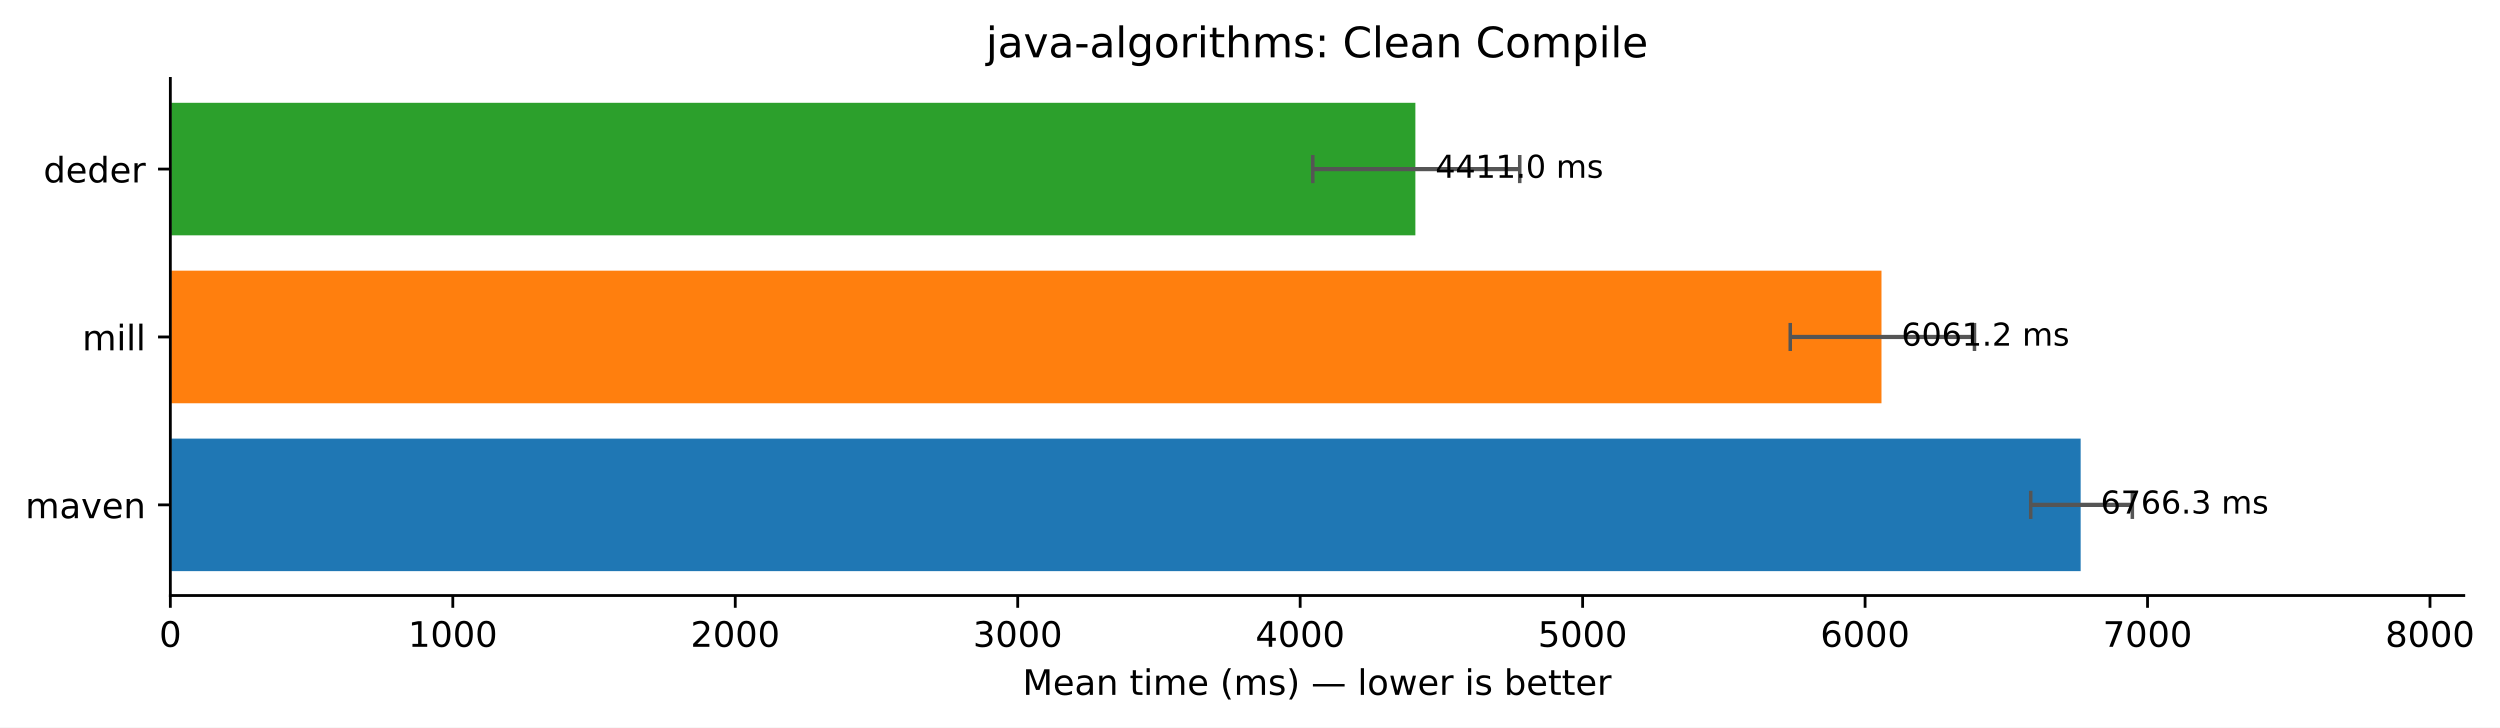
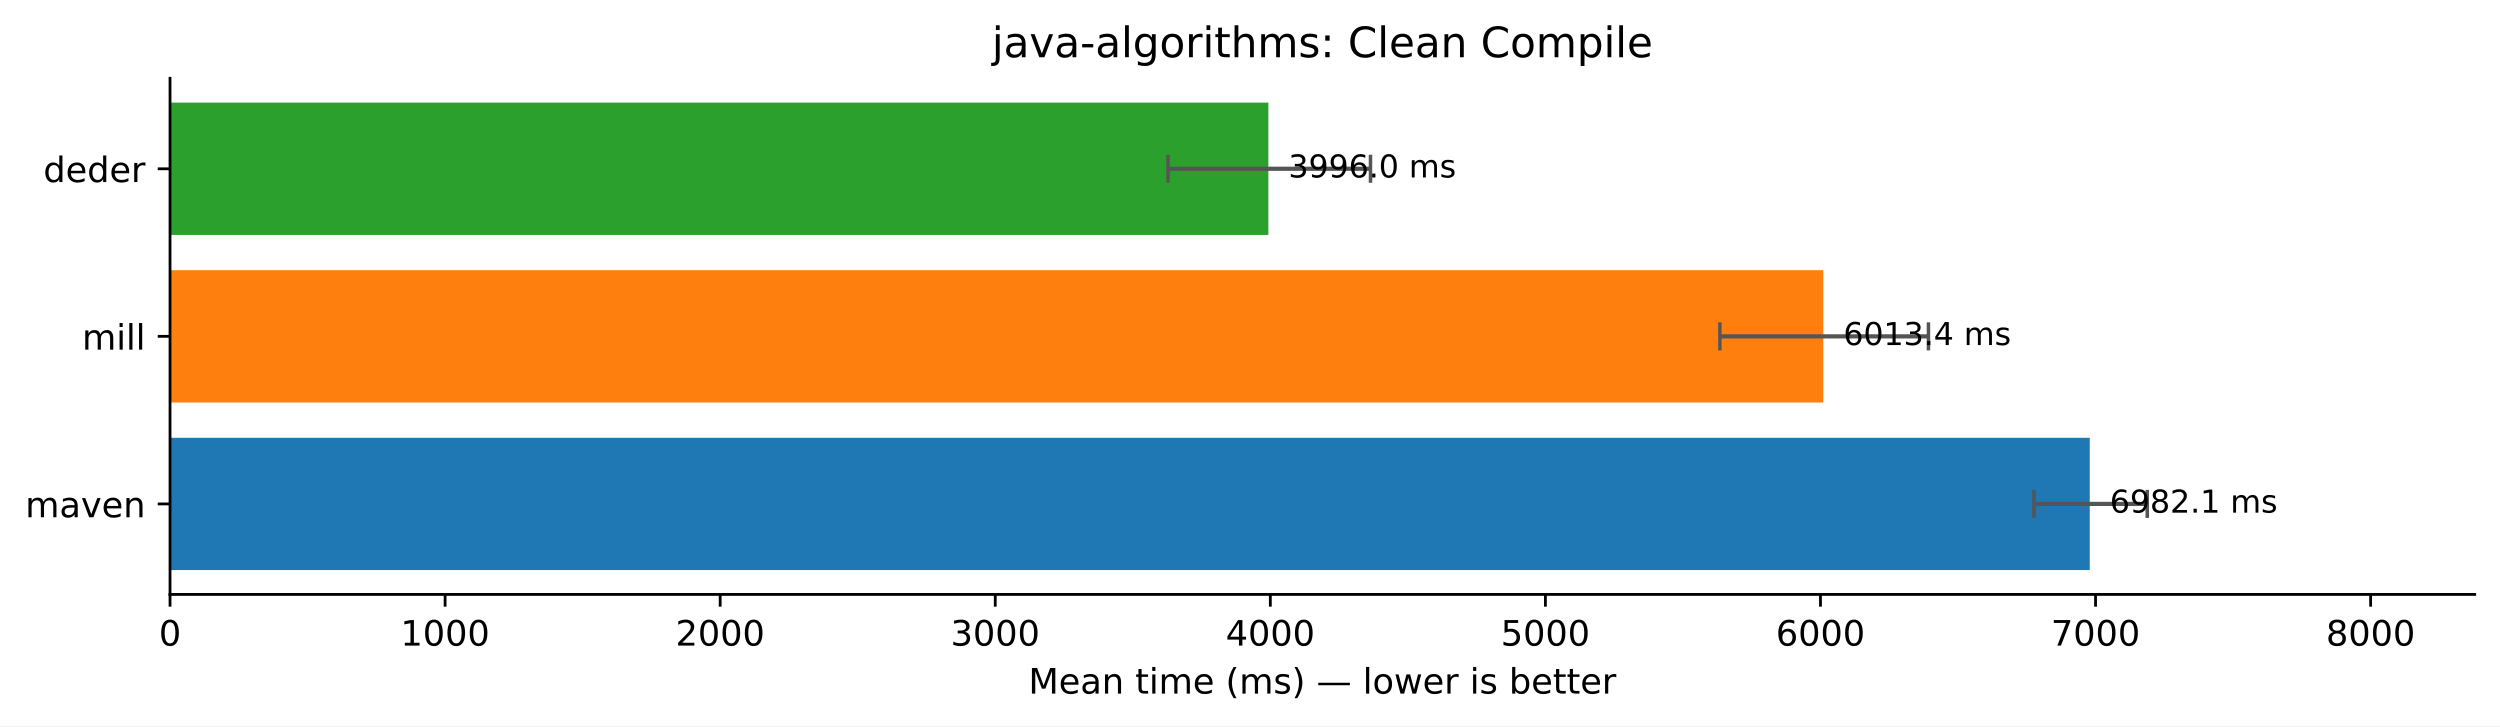
- <svg xmlns="http://www.w3.org/2000/svg" xmlns:xlink="http://www.w3.org/1999/xlink" width="711.473pt" height="207.034pt" viewBox="0 0 711.473 207.034" version="1.1">
+ <svg xmlns="http://www.w3.org/2000/svg" xmlns:xlink="http://www.w3.org/1999/xlink" width="712.788pt" height="207.034pt" viewBox="0 0 712.788 207.034" version="1.1">
  <defs>
    <style type="text/css">*{stroke-linejoin: round; stroke-linecap: butt}</style>
  </defs>
  <g id="figure_1">
    <g id="patch_1">
-       <path d="M 0 207.034  L 711.473 207.034  L 711.473 0  L 0 0  z " style="fill: #ffffff" />
+       <path d="M 0 207.034  L 712.788 207.034  L 712.788 0  L 0 0  z " style="fill: #ffffff" />
    </g>
    <g id="axes_1">
      <g id="patch_2">
-         <path d="M 48.478 169.478  L 701.162 169.478  L 701.162 22.318  L 48.478 22.318  z " style="fill: #ffffff" />
+         <path d="M 48.478 169.478  L 705.588 169.478  L 705.588 22.318  L 48.478 22.318  z " style="fill: #ffffff" />
      </g>
      <g id="patch_3">
-         <path d="M 48.478 162.789  L 592.382 162.789  L 592.382 124.566  L 48.478 124.566  z " clip-path="url(#pa1341f1d83)" style="fill: #1f77b4; stroke: #ffffff; stroke-width: 0.5; stroke-linejoin: miter" />
+         <path d="M 48.478 162.789  L 596.07 162.789  L 596.07 124.566  L 48.478 124.566  z " clip-path="url(#p322bcd85b6)" style="fill: #1f77b4; stroke: #ffffff; stroke-width: 0.5; stroke-linejoin: miter" />
      </g>
      <g id="patch_4">
-         <path d="M 48.478 115.01  L 535.699 115.01  L 535.699 76.786  L 48.478 76.786  z " clip-path="url(#pa1341f1d83)" style="fill: #ff7f0e; stroke: #ffffff; stroke-width: 0.5; stroke-linejoin: miter" />
+         <path d="M 48.478 115.01  L 520.1 115.01  L 520.1 76.786  L 48.478 76.786  z " clip-path="url(#p322bcd85b6)" style="fill: #ff7f0e; stroke: #ffffff; stroke-width: 0.5; stroke-linejoin: miter" />
      </g>
      <g id="patch_5">
-         <path d="M 48.478 67.231  L 403.05 67.231  L 403.05 29.007  L 48.478 29.007  z " clip-path="url(#pa1341f1d83)" style="fill: #2ca02c; stroke: #ffffff; stroke-width: 0.5; stroke-linejoin: miter" />
+         <path d="M 48.478 67.231  L 361.88 67.231  L 361.88 29.007  L 48.478 29.007  z " clip-path="url(#p322bcd85b6)" style="fill: #2ca02c; stroke: #ffffff; stroke-width: 0.5; stroke-linejoin: miter" />
      </g>
      <g id="matplotlib.axis_1">
        <g id="xtick_1">
          <g id="line2d_1">
            <defs>
-               <path id="ma9747831ec" d="M 0 0  L 0 3.5  " style="stroke: #000000; stroke-width: 0.8" />
+               <path id="m70465fc705" d="M 0 0  L 0 3.5  " style="stroke: #000000; stroke-width: 0.8" />
            </defs>
            <g>
-               <use xlink:href="#ma9747831ec" x="48.478" y="169.478" style="stroke: #000000; stroke-width: 0.8" />
+               <use xlink:href="#m70465fc705" x="48.478" y="169.478" style="stroke: #000000; stroke-width: 0.8" />
            </g>
          </g>
          <g id="text_1">
            <g transform="translate(45.29688 184.0766) scale(0.1 -0.1)">
              <defs>
                <path id="DejaVuSans-30" d="M 2034 4250  Q 1547 4250 1301 3770  Q 1056 3291 1056 2328  Q 1056 1369 1301 889  Q 1547 409 2034 409  Q 2525 409 2770 889  Q 3016 1369 3016 2328  Q 3016 3291 2770 3770  Q 2525 4250 2034 4250  z M 2034 4750  Q 2819 4750 3233 4129  Q 3647 3509 3647 2328  Q 3647 1150 3233 529  Q 2819 -91 2034 -91  Q 1250 -91 836 529  Q 422 1150 422 2328  Q 422 3509 836 4129  Q 1250 4750 2034 4750  z " transform="scale(0.015625)" />
              </defs>
              <use xlink:href="#DejaVuSans-30" />
            </g>
          </g>
        </g>
        <g id="xtick_2">
          <g id="line2d_2">
            <g>
-               <use xlink:href="#ma9747831ec" x="128.862" y="169.478" style="stroke: #000000; stroke-width: 0.8" />
+               <use xlink:href="#m70465fc705" x="126.906" y="169.478" style="stroke: #000000; stroke-width: 0.8" />
            </g>
          </g>
          <g id="text_2">
-             <g transform="translate(116.1369 184.0766) scale(0.1 -0.1)">
+             <g transform="translate(114.181 184.0766) scale(0.1 -0.1)">
              <defs>
                <path id="DejaVuSans-31" d="M 794 531  L 1825 531  L 1825 4091  L 703 3866  L 703 4441  L 1819 4666  L 2450 4666  L 2450 531  L 3481 531  L 3481 0  L 794 0  L 794 531  z " transform="scale(0.015625)" />
              </defs>
              <use xlink:href="#DejaVuSans-31" />
              <use xlink:href="#DejaVuSans-30" transform="translate(63.62305 0)" />
              <use xlink:href="#DejaVuSans-30" transform="translate(127.2461 0)" />
              <use xlink:href="#DejaVuSans-30" transform="translate(190.8691 0)" />
            </g>
          </g>
        </g>
        <g id="xtick_3">
          <g id="line2d_3">
            <g>
-               <use xlink:href="#ma9747831ec" x="209.246" y="169.478" style="stroke: #000000; stroke-width: 0.8" />
+               <use xlink:href="#m70465fc705" x="205.334" y="169.478" style="stroke: #000000; stroke-width: 0.8" />
            </g>
          </g>
          <g id="text_3">
-             <g transform="translate(196.5207 184.0766) scale(0.1 -0.1)">
+             <g transform="translate(192.609 184.0766) scale(0.1 -0.1)">
              <defs>
                <path id="DejaVuSans-32" d="M 1228 531  L 3431 531  L 3431 0  L 469 0  L 469 531  Q 828 903 1448 1529  Q 2069 2156 2228 2338  Q 2531 2678 2651 2914  Q 2772 3150 2772 3378  Q 2772 3750 2511 3984  Q 2250 4219 1831 4219  Q 1534 4219 1204 4116  Q 875 4013 500 3803  L 500 4441  Q 881 4594 1212 4672  Q 1544 4750 1819 4750  Q 2544 4750 2975 4387  Q 3406 4025 3406 3419  Q 3406 3131 3298 2873  Q 3191 2616 2906 2266  Q 2828 2175 2409 1742  Q 1991 1309 1228 531  z " transform="scale(0.015625)" />
              </defs>
              <use xlink:href="#DejaVuSans-32" />
              <use xlink:href="#DejaVuSans-30" transform="translate(63.62305 0)" />
              <use xlink:href="#DejaVuSans-30" transform="translate(127.2461 0)" />
              <use xlink:href="#DejaVuSans-30" transform="translate(190.8691 0)" />
            </g>
          </g>
        </g>
        <g id="xtick_4">
          <g id="line2d_4">
            <g>
-               <use xlink:href="#ma9747831ec" x="289.63" y="169.478" style="stroke: #000000; stroke-width: 0.8" />
+               <use xlink:href="#m70465fc705" x="283.762" y="169.478" style="stroke: #000000; stroke-width: 0.8" />
            </g>
          </g>
          <g id="text_4">
-             <g transform="translate(276.9045 184.0766) scale(0.1 -0.1)">
+             <g transform="translate(271.0369 184.0766) scale(0.1 -0.1)">
              <defs>
                <path id="DejaVuSans-33" d="M 2597 2516  Q 3050 2419 3304 2112  Q 3559 1806 3559 1356  Q 3559 666 3084 287  Q 2609 -91 1734 -91  Q 1441 -91 1130 -33  Q 819 25 488 141  L 488 750  Q 750 597 1062 519  Q 1375 441 1716 441  Q 2309 441 2620 675  Q 2931 909 2931 1356  Q 2931 1769 2642 2001  Q 2353 2234 1838 2234  L 1294 2234  L 1294 2753  L 1863 2753  Q 2328 2753 2575 2939  Q 2822 3125 2822 3475  Q 2822 3834 2567 4026  Q 2313 4219 1838 4219  Q 1578 4219 1281 4162  Q 984 4106 628 3988  L 628 4550  Q 988 4650 1302 4700  Q 1616 4750 1894 4750  Q 2613 4750 3031 4423  Q 3450 4097 3450 3541  Q 3450 3153 3228 2886  Q 3006 2619 2597 2516  z " transform="scale(0.015625)" />
              </defs>
              <use xlink:href="#DejaVuSans-33" />
              <use xlink:href="#DejaVuSans-30" transform="translate(63.62305 0)" />
              <use xlink:href="#DejaVuSans-30" transform="translate(127.2461 0)" />
              <use xlink:href="#DejaVuSans-30" transform="translate(190.8691 0)" />
            </g>
          </g>
        </g>
        <g id="xtick_5">
          <g id="line2d_5">
            <g>
-               <use xlink:href="#ma9747831ec" x="370.013" y="169.478" style="stroke: #000000; stroke-width: 0.8" />
+               <use xlink:href="#m70465fc705" x="362.19" y="169.478" style="stroke: #000000; stroke-width: 0.8" />
            </g>
          </g>
          <g id="text_5">
-             <g transform="translate(357.2883 184.0766) scale(0.1 -0.1)">
+             <g transform="translate(349.4648 184.0766) scale(0.1 -0.1)">
              <defs>
                <path id="DejaVuSans-34" d="M 2419 4116  L 825 1625  L 2419 1625  L 2419 4116  z M 2253 4666  L 3047 4666  L 3047 1625  L 3713 1625  L 3713 1100  L 3047 1100  L 3047 0  L 2419 0  L 2419 1100  L 313 1100  L 313 1709  L 2253 4666  z " transform="scale(0.015625)" />
              </defs>
              <use xlink:href="#DejaVuSans-34" />
              <use xlink:href="#DejaVuSans-30" transform="translate(63.62305 0)" />
              <use xlink:href="#DejaVuSans-30" transform="translate(127.2461 0)" />
              <use xlink:href="#DejaVuSans-30" transform="translate(190.8691 0)" />
            </g>
          </g>
        </g>
        <g id="xtick_6">
          <g id="line2d_6">
            <g>
-               <use xlink:href="#ma9747831ec" x="450.397" y="169.478" style="stroke: #000000; stroke-width: 0.8" />
+               <use xlink:href="#m70465fc705" x="440.618" y="169.478" style="stroke: #000000; stroke-width: 0.8" />
            </g>
          </g>
          <g id="text_6">
-             <g transform="translate(437.6721 184.0766) scale(0.1 -0.1)">
+             <g transform="translate(427.8927 184.0766) scale(0.1 -0.1)">
              <defs>
                <path id="DejaVuSans-35" d="M 691 4666  L 3169 4666  L 3169 4134  L 1269 4134  L 1269 2991  Q 1406 3038 1543 3061  Q 1681 3084 1819 3084  Q 2600 3084 3056 2656  Q 3513 2228 3513 1497  Q 3513 744 3044 326  Q 2575 -91 1722 -91  Q 1428 -91 1123 -41  Q 819 9 494 109  L 494 744  Q 775 591 1075 516  Q 1375 441 1709 441  Q 2250 441 2565 725  Q 2881 1009 2881 1497  Q 2881 1984 2565 2268  Q 2250 2553 1709 2553  Q 1456 2553 1204 2497  Q 953 2441 691 2322  L 691 4666  z " transform="scale(0.015625)" />
              </defs>
              <use xlink:href="#DejaVuSans-35" />
              <use xlink:href="#DejaVuSans-30" transform="translate(63.62305 0)" />
              <use xlink:href="#DejaVuSans-30" transform="translate(127.2461 0)" />
              <use xlink:href="#DejaVuSans-30" transform="translate(190.8691 0)" />
            </g>
          </g>
        </g>
        <g id="xtick_7">
          <g id="line2d_7">
            <g>
-               <use xlink:href="#ma9747831ec" x="530.781" y="169.478" style="stroke: #000000; stroke-width: 0.8" />
+               <use xlink:href="#m70465fc705" x="519.046" y="169.478" style="stroke: #000000; stroke-width: 0.8" />
            </g>
          </g>
          <g id="text_7">
-             <g transform="translate(518.0559 184.0766) scale(0.1 -0.1)">
+             <g transform="translate(506.3207 184.0766) scale(0.1 -0.1)">
              <defs>
                <path id="DejaVuSans-36" d="M 2113 2584  Q 1688 2584 1439 2293  Q 1191 2003 1191 1497  Q 1191 994 1439 701  Q 1688 409 2113 409  Q 2538 409 2786 701  Q 3034 994 3034 1497  Q 3034 2003 2786 2293  Q 2538 2584 2113 2584  z M 3366 4563  L 3366 3988  Q 3128 4100 2886 4159  Q 2644 4219 2406 4219  Q 1781 4219 1451 3797  Q 1122 3375 1075 2522  Q 1259 2794 1537 2939  Q 1816 3084 2150 3084  Q 2853 3084 3261 2657  Q 3669 2231 3669 1497  Q 3669 778 3244 343  Q 2819 -91 2113 -91  Q 1303 -91 875 529  Q 447 1150 447 2328  Q 447 3434 972 4092  Q 1497 4750 2381 4750  Q 2619 4750 2861 4703  Q 3103 4656 3366 4563  z " transform="scale(0.015625)" />
              </defs>
              <use xlink:href="#DejaVuSans-36" />
              <use xlink:href="#DejaVuSans-30" transform="translate(63.62305 0)" />
              <use xlink:href="#DejaVuSans-30" transform="translate(127.2461 0)" />
              <use xlink:href="#DejaVuSans-30" transform="translate(190.8691 0)" />
            </g>
          </g>
        </g>
        <g id="xtick_8">
          <g id="line2d_8">
            <g>
-               <use xlink:href="#ma9747831ec" x="611.165" y="169.478" style="stroke: #000000; stroke-width: 0.8" />
+               <use xlink:href="#m70465fc705" x="597.474" y="169.478" style="stroke: #000000; stroke-width: 0.8" />
            </g>
          </g>
          <g id="text_8">
-             <g transform="translate(598.4397 184.0766) scale(0.1 -0.1)">
+             <g transform="translate(584.7486 184.0766) scale(0.1 -0.1)">
              <defs>
                <path id="DejaVuSans-37" d="M 525 4666  L 3525 4666  L 3525 4397  L 1831 0  L 1172 0  L 2766 4134  L 525 4134  L 525 4666  z " transform="scale(0.015625)" />
              </defs>
              <use xlink:href="#DejaVuSans-37" />
              <use xlink:href="#DejaVuSans-30" transform="translate(63.62305 0)" />
              <use xlink:href="#DejaVuSans-30" transform="translate(127.2461 0)" />
              <use xlink:href="#DejaVuSans-30" transform="translate(190.8691 0)" />
            </g>
          </g>
        </g>
        <g id="xtick_9">
          <g id="line2d_9">
            <g>
-               <use xlink:href="#ma9747831ec" x="691.548" y="169.478" style="stroke: #000000; stroke-width: 0.8" />
+               <use xlink:href="#m70465fc705" x="675.902" y="169.478" style="stroke: #000000; stroke-width: 0.8" />
            </g>
          </g>
          <g id="text_9">
-             <g transform="translate(678.8235 184.0766) scale(0.1 -0.1)">
+             <g transform="translate(663.1765 184.0766) scale(0.1 -0.1)">
              <defs>
                <path id="DejaVuSans-38" d="M 2034 2216  Q 1584 2216 1326 1975  Q 1069 1734 1069 1313  Q 1069 891 1326 650  Q 1584 409 2034 409  Q 2484 409 2743 651  Q 3003 894 3003 1313  Q 3003 1734 2745 1975  Q 2488 2216 2034 2216  z M 1403 2484  Q 997 2584 770 2862  Q 544 3141 544 3541  Q 544 4100 942 4425  Q 1341 4750 2034 4750  Q 2731 4750 3128 4425  Q 3525 4100 3525 3541  Q 3525 3141 3298 2862  Q 3072 2584 2669 2484  Q 3125 2378 3379 2068  Q 3634 1759 3634 1313  Q 3634 634 3220 271  Q 2806 -91 2034 -91  Q 1263 -91 848 271  Q 434 634 434 1313  Q 434 1759 690 2068  Q 947 2378 1403 2484  z M 1172 3481  Q 1172 3119 1398 2916  Q 1625 2713 2034 2713  Q 2441 2713 2670 2916  Q 2900 3119 2900 3481  Q 2900 3844 2670 4047  Q 2441 4250 2034 4250  Q 1625 4250 1398 4047  Q 1172 3844 1172 3481  z " transform="scale(0.015625)" />
              </defs>
              <use xlink:href="#DejaVuSans-38" />
              <use xlink:href="#DejaVuSans-30" transform="translate(63.62305 0)" />
              <use xlink:href="#DejaVuSans-30" transform="translate(127.2461 0)" />
              <use xlink:href="#DejaVuSans-30" transform="translate(190.8691 0)" />
            </g>
          </g>
        </g>
        <g id="text_10">
-           <g transform="translate(291.0233 197.7547) scale(0.1 -0.1)">
+           <g transform="translate(293.2362 197.7547) scale(0.1 -0.1)">
            <defs>
              <path id="DejaVuSans-4d" d="M 628 4666  L 1569 4666  L 2759 1491  L 3956 4666  L 4897 4666  L 4897 0  L 4281 0  L 4281 4097  L 3078 897  L 2444 897  L 1241 4097  L 1241 0  L 628 0  L 628 4666  z " transform="scale(0.015625)" />
              <path id="DejaVuSans-65" d="M 3597 1894  L 3597 1613  L 953 1613  Q 991 1019 1311 708  Q 1631 397 2203 397  Q 2534 397 2845 478  Q 3156 559 3463 722  L 3463 178  Q 3153 47 2828 -22  Q 2503 -91 2169 -91  Q 1331 -91 842 396  Q 353 884 353 1716  Q 353 2575 817 3079  Q 1281 3584 2069 3584  Q 2775 3584 3186 3129  Q 3597 2675 3597 1894  z M 3022 2063  Q 3016 2534 2758 2815  Q 2500 3097 2075 3097  Q 1594 3097 1305 2825  Q 1016 2553 972 2059  L 3022 2063  z " transform="scale(0.015625)" />
              <path id="DejaVuSans-61" d="M 2194 1759  Q 1497 1759 1228 1600  Q 959 1441 959 1056  Q 959 750 1161 570  Q 1363 391 1709 391  Q 2188 391 2477 730  Q 2766 1069 2766 1631  L 2766 1759  L 2194 1759  z M 3341 1997  L 3341 0  L 2766 0  L 2766 531  Q 2569 213 2275 61  Q 1981 -91 1556 -91  Q 1019 -91 701 211  Q 384 513 384 1019  Q 384 1609 779 1909  Q 1175 2209 1959 2209  L 2766 2209  L 2766 2266  Q 2766 2663 2505 2880  Q 2244 3097 1772 3097  Q 1472 3097 1187 3025  Q 903 2953 641 2809  L 641 3341  Q 956 3463 1253 3523  Q 1550 3584 1831 3584  Q 2591 3584 2966 3190  Q 3341 2797 3341 1997  z " transform="scale(0.015625)" />
              <path id="DejaVuSans-6e" d="M 3513 2113  L 3513 0  L 2938 0  L 2938 2094  Q 2938 2591 2744 2837  Q 2550 3084 2163 3084  Q 1697 3084 1428 2787  Q 1159 2491 1159 1978  L 1159 0  L 581 0  L 581 3500  L 1159 3500  L 1159 2956  Q 1366 3272 1645 3428  Q 1925 3584 2291 3584  Q 2894 3584 3203 3211  Q 3513 2838 3513 2113  z " transform="scale(0.015625)" />
              <path id="DejaVuSans-20" transform="scale(0.015625)" />
              <path id="DejaVuSans-74" d="M 1172 4494  L 1172 3500  L 2356 3500  L 2356 3053  L 1172 3053  L 1172 1153  Q 1172 725 1289 603  Q 1406 481 1766 481  L 2356 481  L 2356 0  L 1766 0  Q 1100 0 847 248  Q 594 497 594 1153  L 594 3053  L 172 3053  L 172 3500  L 594 3500  L 594 4494  L 1172 4494  z " transform="scale(0.015625)" />
              <path id="DejaVuSans-69" d="M 603 3500  L 1178 3500  L 1178 0  L 603 0  L 603 3500  z M 603 4863  L 1178 4863  L 1178 4134  L 603 4134  L 603 4863  z " transform="scale(0.015625)" />
              <path id="DejaVuSans-6d" d="M 3328 2828  Q 3544 3216 3844 3400  Q 4144 3584 4550 3584  Q 5097 3584 5394 3201  Q 5691 2819 5691 2113  L 5691 0  L 5113 0  L 5113 2094  Q 5113 2597 4934 2840  Q 4756 3084 4391 3084  Q 3944 3084 3684 2787  Q 3425 2491 3425 1978  L 3425 0  L 2847 0  L 2847 2094  Q 2847 2600 2669 2842  Q 2491 3084 2119 3084  Q 1678 3084 1418 2786  Q 1159 2488 1159 1978  L 1159 0  L 581 0  L 581 3500  L 1159 3500  L 1159 2956  Q 1356 3278 1631 3431  Q 1906 3584 2284 3584  Q 2666 3584 2933 3390  Q 3200 3197 3328 2828  z " transform="scale(0.015625)" />
              <path id="DejaVuSans-28" d="M 1984 4856  Q 1566 4138 1362 3434  Q 1159 2731 1159 2009  Q 1159 1288 1364 580  Q 1569 -128 1984 -844  L 1484 -844  Q 1016 -109 783 600  Q 550 1309 550 2009  Q 550 2706 781 3412  Q 1013 4119 1484 4856  L 1984 4856  z " transform="scale(0.015625)" />
              <path id="DejaVuSans-73" d="M 2834 3397  L 2834 2853  Q 2591 2978 2328 3040  Q 2066 3103 1784 3103  Q 1356 3103 1142 2972  Q 928 2841 928 2578  Q 928 2378 1081 2264  Q 1234 2150 1697 2047  L 1894 2003  Q 2506 1872 2764 1633  Q 3022 1394 3022 966  Q 3022 478 2636 193  Q 2250 -91 1575 -91  Q 1294 -91 989 -36  Q 684 19 347 128  L 347 722  Q 666 556 975 473  Q 1284 391 1588 391  Q 1994 391 2212 530  Q 2431 669 2431 922  Q 2431 1156 2273 1281  Q 2116 1406 1581 1522  L 1381 1569  Q 847 1681 609 1914  Q 372 2147 372 2553  Q 372 3047 722 3315  Q 1072 3584 1716 3584  Q 2034 3584 2315 3537  Q 2597 3491 2834 3397  z " transform="scale(0.015625)" />
              <path id="DejaVuSans-29" d="M 513 4856  L 1013 4856  Q 1481 4119 1714 3412  Q 1947 2706 1947 2009  Q 1947 1309 1714 600  Q 1481 -109 1013 -844  L 513 -844  Q 928 -128 1133 580  Q 1338 1288 1338 2009  Q 1338 2731 1133 3434  Q 928 4138 513 4856  z " transform="scale(0.015625)" />
              <path id="DejaVuSans-2014" d="M 313 1978  L 6088 1978  L 6088 1528  L 313 1528  L 313 1978  z " transform="scale(0.015625)" />
              <path id="DejaVuSans-6c" d="M 603 4863  L 1178 4863  L 1178 0  L 603 0  L 603 4863  z " transform="scale(0.015625)" />
              <path id="DejaVuSans-6f" d="M 1959 3097  Q 1497 3097 1228 2736  Q 959 2375 959 1747  Q 959 1119 1226 758  Q 1494 397 1959 397  Q 2419 397 2687 759  Q 2956 1122 2956 1747  Q 2956 2369 2687 2733  Q 2419 3097 1959 3097  z M 1959 3584  Q 2709 3584 3137 3096  Q 3566 2609 3566 1747  Q 3566 888 3137 398  Q 2709 -91 1959 -91  Q 1206 -91 779 398  Q 353 888 353 1747  Q 353 2609 779 3096  Q 1206 3584 1959 3584  z " transform="scale(0.015625)" />
              <path id="DejaVuSans-77" d="M 269 3500  L 844 3500  L 1563 769  L 2278 3500  L 2956 3500  L 3675 769  L 4391 3500  L 4966 3500  L 4050 0  L 3372 0  L 2619 2869  L 1863 0  L 1184 0  L 269 3500  z " transform="scale(0.015625)" />
              <path id="DejaVuSans-72" d="M 2631 2963  Q 2534 3019 2420 3045  Q 2306 3072 2169 3072  Q 1681 3072 1420 2755  Q 1159 2438 1159 1844  L 1159 0  L 581 0  L 581 3500  L 1159 3500  L 1159 2956  Q 1341 3275 1631 3429  Q 1922 3584 2338 3584  Q 2397 3584 2469 3576  Q 2541 3569 2628 3553  L 2631 2963  z " transform="scale(0.015625)" />
              <path id="DejaVuSans-62" d="M 3116 1747  Q 3116 2381 2855 2742  Q 2594 3103 2138 3103  Q 1681 3103 1420 2742  Q 1159 2381 1159 1747  Q 1159 1113 1420 752  Q 1681 391 2138 391  Q 2594 391 2855 752  Q 3116 1113 3116 1747  z M 1159 2969  Q 1341 3281 1617 3432  Q 1894 3584 2278 3584  Q 2916 3584 3314 3078  Q 3713 2572 3713 1747  Q 3713 922 3314 415  Q 2916 -91 2278 -91  Q 1894 -91 1617 61  Q 1341 213 1159 525  L 1159 0  L 581 0  L 581 4863  L 1159 4863  L 1159 2969  z " transform="scale(0.015625)" />
            </defs>
            <use xlink:href="#DejaVuSans-4d" />
            <use xlink:href="#DejaVuSans-65" transform="translate(86.2793 0)" />
            <use xlink:href="#DejaVuSans-61" transform="translate(147.8027 0)" />
            <use xlink:href="#DejaVuSans-6e" transform="translate(209.082 0)" />
            <use xlink:href="#DejaVuSans-20" transform="translate(272.4609 0)" />
            <use xlink:href="#DejaVuSans-74" transform="translate(304.248 0)" />
            <use xlink:href="#DejaVuSans-69" transform="translate(343.457 0)" />
            <use xlink:href="#DejaVuSans-6d" transform="translate(371.2402 0)" />
            <use xlink:href="#DejaVuSans-65" transform="translate(468.6523 0)" />
            <use xlink:href="#DejaVuSans-20" transform="translate(530.1758 0)" />
            <use xlink:href="#DejaVuSans-28" transform="translate(561.9629 0)" />
            <use xlink:href="#DejaVuSans-6d" transform="translate(600.9766 0)" />
            <use xlink:href="#DejaVuSans-73" transform="translate(698.3887 0)" />
            <use xlink:href="#DejaVuSans-29" transform="translate(750.4883 0)" />
            <use xlink:href="#DejaVuSans-20" transform="translate(789.502 0)" />
            <use xlink:href="#DejaVuSans-2014" transform="translate(821.2891 0)" />
            <use xlink:href="#DejaVuSans-20" transform="translate(921.2891 0)" />
            <use xlink:href="#DejaVuSans-6c" transform="translate(953.0762 0)" />
            <use xlink:href="#DejaVuSans-6f" transform="translate(980.8594 0)" />
            <use xlink:href="#DejaVuSans-77" transform="translate(1042.041 0)" />
            <use xlink:href="#DejaVuSans-65" transform="translate(1123.828 0)" />
            <use xlink:href="#DejaVuSans-72" transform="translate(1185.352 0)" />
            <use xlink:href="#DejaVuSans-20" transform="translate(1226.465 0)" />
            <use xlink:href="#DejaVuSans-69" transform="translate(1258.252 0)" />
            <use xlink:href="#DejaVuSans-73" transform="translate(1286.035 0)" />
            <use xlink:href="#DejaVuSans-20" transform="translate(1338.135 0)" />
            <use xlink:href="#DejaVuSans-62" transform="translate(1369.922 0)" />
            <use xlink:href="#DejaVuSans-65" transform="translate(1433.398 0)" />
            <use xlink:href="#DejaVuSans-74" transform="translate(1494.922 0)" />
            <use xlink:href="#DejaVuSans-74" transform="translate(1534.131 0)" />
            <use xlink:href="#DejaVuSans-65" transform="translate(1573.34 0)" />
            <use xlink:href="#DejaVuSans-72" transform="translate(1634.863 0)" />
          </g>
        </g>
      </g>
      <g id="matplotlib.axis_2">
        <g id="ytick_1">
          <g id="line2d_10">
            <defs>
-               <path id="mb417dca0fc" d="M 0 0  L -3.5 0  " style="stroke: #000000; stroke-width: 0.8" />
+               <path id="mfe02d0efde" d="M 0 0  L -3.5 0  " style="stroke: #000000; stroke-width: 0.8" />
            </defs>
            <g>
-               <use xlink:href="#mb417dca0fc" x="48.478" y="143.677" style="stroke: #000000; stroke-width: 0.8" />
+               <use xlink:href="#mfe02d0efde" x="48.478" y="143.677" style="stroke: #000000; stroke-width: 0.8" />
            </g>
          </g>
          <g id="text_11">
            <g transform="translate(7.2 147.4766) scale(0.1 -0.1)">
              <defs>
                <path id="DejaVuSans-76" d="M 191 3500  L 800 3500  L 1894 563  L 2988 3500  L 3597 3500  L 2284 0  L 1503 0  L 191 3500  z " transform="scale(0.015625)" />
              </defs>
              <use xlink:href="#DejaVuSans-6d" />
              <use xlink:href="#DejaVuSans-61" transform="translate(97.41211 0)" />
              <use xlink:href="#DejaVuSans-76" transform="translate(158.6914 0)" />
              <use xlink:href="#DejaVuSans-65" transform="translate(217.8711 0)" />
              <use xlink:href="#DejaVuSans-6e" transform="translate(279.3945 0)" />
            </g>
          </g>
        </g>
        <g id="ytick_2">
          <g id="line2d_11">
            <g>
-               <use xlink:href="#mb417dca0fc" x="48.478" y="95.898" style="stroke: #000000; stroke-width: 0.8" />
+               <use xlink:href="#mfe02d0efde" x="48.478" y="95.898" style="stroke: #000000; stroke-width: 0.8" />
            </g>
          </g>
          <g id="text_12">
            <g transform="translate(23.40312 99.69734) scale(0.1 -0.1)">
              <use xlink:href="#DejaVuSans-6d" />
              <use xlink:href="#DejaVuSans-69" transform="translate(97.41211 0)" />
              <use xlink:href="#DejaVuSans-6c" transform="translate(125.1953 0)" />
              <use xlink:href="#DejaVuSans-6c" transform="translate(152.9785 0)" />
            </g>
          </g>
        </g>
        <g id="ytick_3">
          <g id="line2d_12">
            <g>
-               <use xlink:href="#mb417dca0fc" x="48.478" y="48.119" style="stroke: #000000; stroke-width: 0.8" />
+               <use xlink:href="#mfe02d0efde" x="48.478" y="48.119" style="stroke: #000000; stroke-width: 0.8" />
            </g>
          </g>
          <g id="text_13">
            <g transform="translate(12.36406 51.91812) scale(0.1 -0.1)">
              <defs>
                <path id="DejaVuSans-64" d="M 2906 2969  L 2906 4863  L 3481 4863  L 3481 0  L 2906 0  L 2906 525  Q 2725 213 2448 61  Q 2172 -91 1784 -91  Q 1150 -91 751 415  Q 353 922 353 1747  Q 353 2572 751 3078  Q 1150 3584 1784 3584  Q 2172 3584 2448 3432  Q 2725 3281 2906 2969  z M 947 1747  Q 947 1113 1208 752  Q 1469 391 1925 391  Q 2381 391 2643 752  Q 2906 1113 2906 1747  Q 2906 2381 2643 2742  Q 2381 3103 1925 3103  Q 1469 3103 1208 2742  Q 947 2381 947 1747  z " transform="scale(0.015625)" />
              </defs>
              <use xlink:href="#DejaVuSans-64" />
              <use xlink:href="#DejaVuSans-65" transform="translate(63.47656 0)" />
              <use xlink:href="#DejaVuSans-64" transform="translate(125 0)" />
              <use xlink:href="#DejaVuSans-65" transform="translate(188.4766 0)" />
              <use xlink:href="#DejaVuSans-72" transform="translate(250 0)" />
            </g>
          </g>
        </g>
      </g>
      <g id="LineCollection_1">
-         <path d="M 577.924 143.677  L 606.84 143.677  " clip-path="url(#pa1341f1d83)" style="fill: none; stroke: #555555; stroke-width: 1.2" />
-         <path d="M 509.487 95.898  L 561.912 95.898  " clip-path="url(#pa1341f1d83)" style="fill: none; stroke: #555555; stroke-width: 1.2" />
-         <path d="M 373.601 48.119  L 432.499 48.119  " clip-path="url(#pa1341f1d83)" style="fill: none; stroke: #555555; stroke-width: 1.2" />
+         <path d="M 579.926 143.677  L 612.214 143.677  " clip-path="url(#p322bcd85b6)" style="fill: none; stroke: #555555; stroke-width: 1.2" />
+         <path d="M 490.368 95.898  L 549.831 95.898  " clip-path="url(#p322bcd85b6)" style="fill: none; stroke: #555555; stroke-width: 1.2" />
+         <path d="M 333.012 48.119  L 390.747 48.119  " clip-path="url(#p322bcd85b6)" style="fill: none; stroke: #555555; stroke-width: 1.2" />
      </g>
      <g id="line2d_13">
        <defs>
-           <path id="mce6ff5db61" d="M 0 4  L 0 -4  " style="stroke: #555555" />
+           <path id="mc35ec3d9e1" d="M 0 4  L 0 -4  " style="stroke: #555555" />
        </defs>
-         <g clip-path="url(#pa1341f1d83)">
-           <use xlink:href="#mce6ff5db61" x="577.924" y="143.677" style="fill: #1f77b4; stroke: #555555" />
-           <use xlink:href="#mce6ff5db61" x="509.487" y="95.898" style="fill: #1f77b4; stroke: #555555" />
-           <use xlink:href="#mce6ff5db61" x="373.601" y="48.119" style="fill: #1f77b4; stroke: #555555" />
+         <g clip-path="url(#p322bcd85b6)">
+           <use xlink:href="#mc35ec3d9e1" x="579.926" y="143.677" style="fill: #1f77b4; stroke: #555555" />
+           <use xlink:href="#mc35ec3d9e1" x="490.368" y="95.898" style="fill: #1f77b4; stroke: #555555" />
+           <use xlink:href="#mc35ec3d9e1" x="333.012" y="48.119" style="fill: #1f77b4; stroke: #555555" />
        </g>
      </g>
      <g id="line2d_14">
-         <g clip-path="url(#pa1341f1d83)">
-           <use xlink:href="#mce6ff5db61" x="606.84" y="143.677" style="fill: #1f77b4; stroke: #555555" />
-           <use xlink:href="#mce6ff5db61" x="561.912" y="95.898" style="fill: #1f77b4; stroke: #555555" />
-           <use xlink:href="#mce6ff5db61" x="432.499" y="48.119" style="fill: #1f77b4; stroke: #555555" />
+         <g clip-path="url(#p322bcd85b6)">
+           <use xlink:href="#mc35ec3d9e1" x="612.214" y="143.677" style="fill: #1f77b4; stroke: #555555" />
+           <use xlink:href="#mc35ec3d9e1" x="549.831" y="95.898" style="fill: #1f77b4; stroke: #555555" />
+           <use xlink:href="#mc35ec3d9e1" x="390.747" y="48.119" style="fill: #1f77b4; stroke: #555555" />
        </g>
      </g>
      <g id="patch_6">
        <path d="M 48.478 169.478  L 48.478 22.318  " style="fill: none; stroke: #000000; stroke-width: 0.8; stroke-linejoin: miter; stroke-linecap: square" />
      </g>
      <g id="patch_7">
-         <path d="M 48.478 169.478  L 701.162 169.478  " style="fill: none; stroke: #000000; stroke-width: 0.8; stroke-linejoin: miter; stroke-linecap: square" />
+         <path d="M 48.478 169.478  L 705.588 169.478  " style="fill: none; stroke: #000000; stroke-width: 0.8; stroke-linejoin: miter; stroke-linecap: square" />
      </g>
      <g id="text_14">
-         <g transform="translate(597.8206 146.1608) scale(0.09 -0.09)">
+         <g transform="translate(601.5457 146.1608) scale(0.09 -0.09)">
          <defs>
+             <path id="DejaVuSans-39" d="M 703 97  L 703 672  Q 941 559 1184 500  Q 1428 441 1663 441  Q 2288 441 2617 861  Q 2947 1281 2994 2138  Q 2813 1869 2534 1725  Q 2256 1581 1919 1581  Q 1219 1581 811 2004  Q 403 2428 403 3163  Q 403 3881 828 4315  Q 1253 4750 1959 4750  Q 2769 4750 3195 4129  Q 3622 3509 3622 2328  Q 3622 1225 3098 567  Q 2575 -91 1691 -91  Q 1453 -91 1209 -44  Q 966 3 703 97  z M 1959 2075  Q 2384 2075 2632 2365  Q 2881 2656 2881 3163  Q 2881 3666 2632 3958  Q 2384 4250 1959 4250  Q 1534 4250 1286 3958  Q 1038 3666 1038 3163  Q 1038 2656 1286 2365  Q 1534 2075 1959 2075  z " transform="scale(0.015625)" />
            <path id="DejaVuSans-2e" d="M 684 794  L 1344 794  L 1344 0  L 684 0  L 684 794  z " transform="scale(0.015625)" />
          </defs>
          <use xlink:href="#DejaVuSans-36" />
-           <use xlink:href="#DejaVuSans-37" transform="translate(63.62305 0)" />
-           <use xlink:href="#DejaVuSans-36" transform="translate(127.2461 0)" />
-           <use xlink:href="#DejaVuSans-36" transform="translate(190.8691 0)" />
+           <use xlink:href="#DejaVuSans-39" transform="translate(63.62305 0)" />
+           <use xlink:href="#DejaVuSans-38" transform="translate(127.2461 0)" />
+           <use xlink:href="#DejaVuSans-32" transform="translate(190.8691 0)" />
          <use xlink:href="#DejaVuSans-2e" transform="translate(254.4922 0)" />
-           <use xlink:href="#DejaVuSans-33" transform="translate(286.2793 0)" />
+           <use xlink:href="#DejaVuSans-31" transform="translate(286.2793 0)" />
          <use xlink:href="#DejaVuSans-20" transform="translate(349.9023 0)" />
          <use xlink:href="#DejaVuSans-6d" transform="translate(381.6895 0)" />
          <use xlink:href="#DejaVuSans-73" transform="translate(479.1016 0)" />
        </g>
      </g>
      <g id="text_15">
-         <g transform="translate(541.1384 98.38156) scale(0.09 -0.09)">
+         <g transform="translate(525.5756 98.38156) scale(0.09 -0.09)">
          <use xlink:href="#DejaVuSans-36" />
          <use xlink:href="#DejaVuSans-30" transform="translate(63.62305 0)" />
-           <use xlink:href="#DejaVuSans-36" transform="translate(127.2461 0)" />
-           <use xlink:href="#DejaVuSans-31" transform="translate(190.8691 0)" />
+           <use xlink:href="#DejaVuSans-31" transform="translate(127.2461 0)" />
+           <use xlink:href="#DejaVuSans-33" transform="translate(190.8691 0)" />
          <use xlink:href="#DejaVuSans-2e" transform="translate(254.4922 0)" />
-           <use xlink:href="#DejaVuSans-32" transform="translate(286.2793 0)" />
+           <use xlink:href="#DejaVuSans-34" transform="translate(286.2793 0)" />
          <use xlink:href="#DejaVuSans-20" transform="translate(349.9023 0)" />
          <use xlink:href="#DejaVuSans-6d" transform="translate(381.6895 0)" />
          <use xlink:href="#DejaVuSans-73" transform="translate(479.1016 0)" />
        </g>
      </g>
      <g id="text_16">
-         <g transform="translate(408.4888 50.60234) scale(0.09 -0.09)">
-           <use xlink:href="#DejaVuSans-34" />
-           <use xlink:href="#DejaVuSans-34" transform="translate(63.62305 0)" />
-           <use xlink:href="#DejaVuSans-31" transform="translate(127.2461 0)" />
-           <use xlink:href="#DejaVuSans-31" transform="translate(190.8691 0)" />
+         <g transform="translate(367.3555 50.60234) scale(0.09 -0.09)">
+           <use xlink:href="#DejaVuSans-33" />
+           <use xlink:href="#DejaVuSans-39" transform="translate(63.62305 0)" />
+           <use xlink:href="#DejaVuSans-39" transform="translate(127.2461 0)" />
+           <use xlink:href="#DejaVuSans-36" transform="translate(190.8691 0)" />
          <use xlink:href="#DejaVuSans-2e" transform="translate(254.4922 0)" />
          <use xlink:href="#DejaVuSans-30" transform="translate(286.2793 0)" />
          <use xlink:href="#DejaVuSans-20" transform="translate(349.9023 0)" />
          <use xlink:href="#DejaVuSans-6d" transform="translate(381.6895 0)" />
          <use xlink:href="#DejaVuSans-73" transform="translate(479.1016 0)" />
        </g>
      </g>
      <g id="text_17">
-         <g transform="translate(280.5986 16.31812) scale(0.12 -0.12)">
+         <g transform="translate(282.8116 16.31812) scale(0.12 -0.12)">
          <defs>
            <path id="DejaVuSans-6a" d="M 603 3500  L 1178 3500  L 1178 -63  Q 1178 -731 923 -1031  Q 669 -1331 103 -1331  L -116 -1331  L -116 -844  L 38 -844  Q 366 -844 484 -692  Q 603 -541 603 -63  L 603 3500  z M 603 4863  L 1178 4863  L 1178 4134  L 603 4134  L 603 4863  z " transform="scale(0.015625)" />
            <path id="DejaVuSans-2d" d="M 313 2009  L 1997 2009  L 1997 1497  L 313 1497  L 313 2009  z " transform="scale(0.015625)" />
            <path id="DejaVuSans-67" d="M 2906 1791  Q 2906 2416 2648 2759  Q 2391 3103 1925 3103  Q 1463 3103 1205 2759  Q 947 2416 947 1791  Q 947 1169 1205 825  Q 1463 481 1925 481  Q 2391 481 2648 825  Q 2906 1169 2906 1791  z M 3481 434  Q 3481 -459 3084 -895  Q 2688 -1331 1869 -1331  Q 1566 -1331 1297 -1286  Q 1028 -1241 775 -1147  L 775 -588  Q 1028 -725 1275 -790  Q 1522 -856 1778 -856  Q 2344 -856 2625 -561  Q 2906 -266 2906 331  L 2906 616  Q 2728 306 2450 153  Q 2172 0 1784 0  Q 1141 0 747 490  Q 353 981 353 1791  Q 353 2603 747 3093  Q 1141 3584 1784 3584  Q 2172 3584 2450 3431  Q 2728 3278 2906 2969  L 2906 3500  L 3481 3500  L 3481 434  z " transform="scale(0.015625)" />
            <path id="DejaVuSans-68" d="M 3513 2113  L 3513 0  L 2938 0  L 2938 2094  Q 2938 2591 2744 2837  Q 2550 3084 2163 3084  Q 1697 3084 1428 2787  Q 1159 2491 1159 1978  L 1159 0  L 581 0  L 581 4863  L 1159 4863  L 1159 2956  Q 1366 3272 1645 3428  Q 1925 3584 2291 3584  Q 2894 3584 3203 3211  Q 3513 2838 3513 2113  z " transform="scale(0.015625)" />
            <path id="DejaVuSans-3a" d="M 750 794  L 1409 794  L 1409 0  L 750 0  L 750 794  z M 750 3309  L 1409 3309  L 1409 2516  L 750 2516  L 750 3309  z " transform="scale(0.015625)" />
            <path id="DejaVuSans-43" d="M 4122 4306  L 4122 3641  Q 3803 3938 3442 4084  Q 3081 4231 2675 4231  Q 1875 4231 1450 3742  Q 1025 3253 1025 2328  Q 1025 1406 1450 917  Q 1875 428 2675 428  Q 3081 428 3442 575  Q 3803 722 4122 1019  L 4122 359  Q 3791 134 3420 21  Q 3050 -91 2638 -91  Q 1578 -91 968 557  Q 359 1206 359 2328  Q 359 3453 968 4101  Q 1578 4750 2638 4750  Q 3056 4750 3426 4639  Q 3797 4528 4122 4306  z " transform="scale(0.015625)" />
            <path id="DejaVuSans-70" d="M 1159 525  L 1159 -1331  L 581 -1331  L 581 3500  L 1159 3500  L 1159 2969  Q 1341 3281 1617 3432  Q 1894 3584 2278 3584  Q 2916 3584 3314 3078  Q 3713 2572 3713 1747  Q 3713 922 3314 415  Q 2916 -91 2278 -91  Q 1894 -91 1617 61  Q 1341 213 1159 525  z M 3116 1747  Q 3116 2381 2855 2742  Q 2594 3103 2138 3103  Q 1681 3103 1420 2742  Q 1159 2381 1159 1747  Q 1159 1113 1420 752  Q 1681 391 2138 391  Q 2594 391 2855 752  Q 3116 1113 3116 1747  z " transform="scale(0.015625)" />
          </defs>
          <use xlink:href="#DejaVuSans-6a" />
          <use xlink:href="#DejaVuSans-61" transform="translate(27.7832 0)" />
          <use xlink:href="#DejaVuSans-76" transform="translate(89.0625 0)" />
          <use xlink:href="#DejaVuSans-61" transform="translate(148.2422 0)" />
          <use xlink:href="#DejaVuSans-2d" transform="translate(209.5215 0)" />
          <use xlink:href="#DejaVuSans-61" transform="translate(245.6055 0)" />
          <use xlink:href="#DejaVuSans-6c" transform="translate(306.8848 0)" />
          <use xlink:href="#DejaVuSans-67" transform="translate(334.668 0)" />
          <use xlink:href="#DejaVuSans-6f" transform="translate(398.1445 0)" />
          <use xlink:href="#DejaVuSans-72" transform="translate(459.3262 0)" />
          <use xlink:href="#DejaVuSans-69" transform="translate(500.4395 0)" />
          <use xlink:href="#DejaVuSans-74" transform="translate(528.2227 0)" />
          <use xlink:href="#DejaVuSans-68" transform="translate(567.4316 0)" />
          <use xlink:href="#DejaVuSans-6d" transform="translate(630.8105 0)" />
          <use xlink:href="#DejaVuSans-73" transform="translate(728.2227 0)" />
          <use xlink:href="#DejaVuSans-3a" transform="translate(780.3223 0)" />
          <use xlink:href="#DejaVuSans-20" transform="translate(814.0137 0)" />
          <use xlink:href="#DejaVuSans-43" transform="translate(845.8008 0)" />
          <use xlink:href="#DejaVuSans-6c" transform="translate(915.625 0)" />
          <use xlink:href="#DejaVuSans-65" transform="translate(943.4082 0)" />
          <use xlink:href="#DejaVuSans-61" transform="translate(1004.932 0)" />
          <use xlink:href="#DejaVuSans-6e" transform="translate(1066.211 0)" />
          <use xlink:href="#DejaVuSans-20" transform="translate(1129.59 0)" />
          <use xlink:href="#DejaVuSans-43" transform="translate(1161.377 0)" />
          <use xlink:href="#DejaVuSans-6f" transform="translate(1231.201 0)" />
          <use xlink:href="#DejaVuSans-6d" transform="translate(1292.383 0)" />
          <use xlink:href="#DejaVuSans-70" transform="translate(1389.795 0)" />
          <use xlink:href="#DejaVuSans-69" transform="translate(1453.271 0)" />
          <use xlink:href="#DejaVuSans-6c" transform="translate(1481.055 0)" />
          <use xlink:href="#DejaVuSans-65" transform="translate(1508.838 0)" />
        </g>
      </g>
    </g>
  </g>
  <defs>
-     <clipPath id="pa1341f1d83">
-       <rect x="48.478" y="22.318" width="652.684" height="147.16" />
+     <clipPath id="p322bcd85b6">
+       <rect x="48.478" y="22.318" width="657.11" height="147.16" />
    </clipPath>
  </defs>
</svg>
